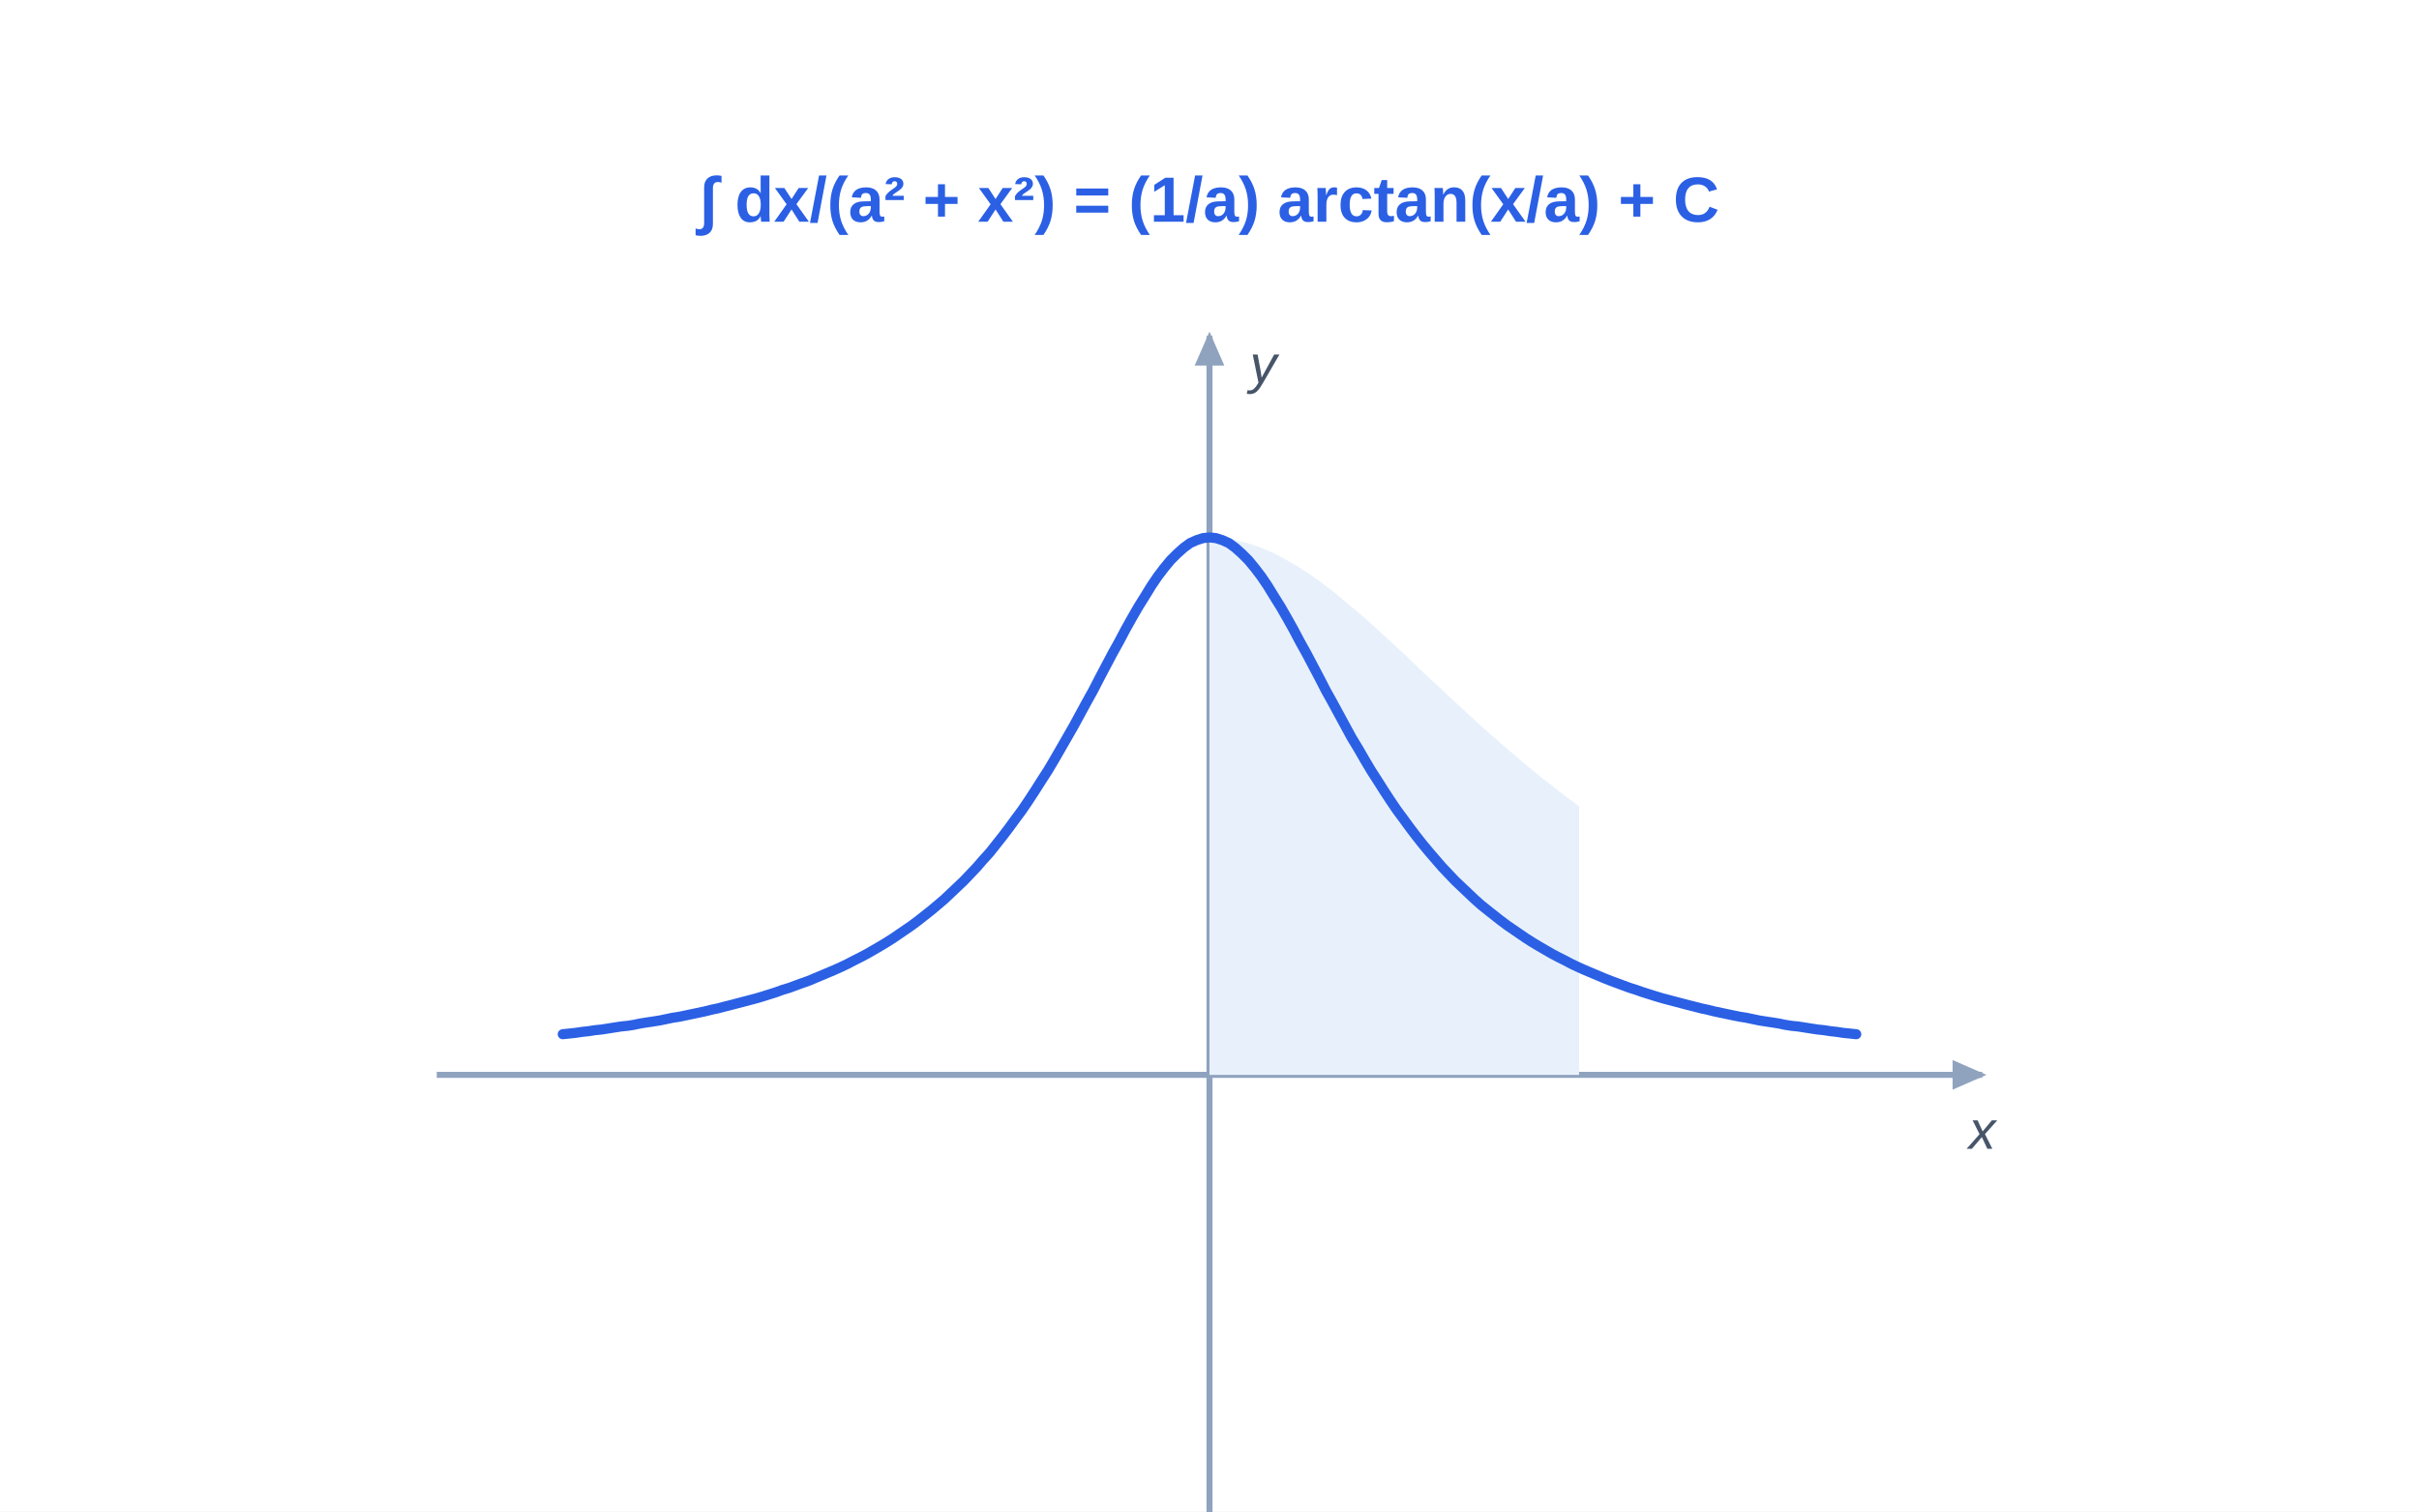
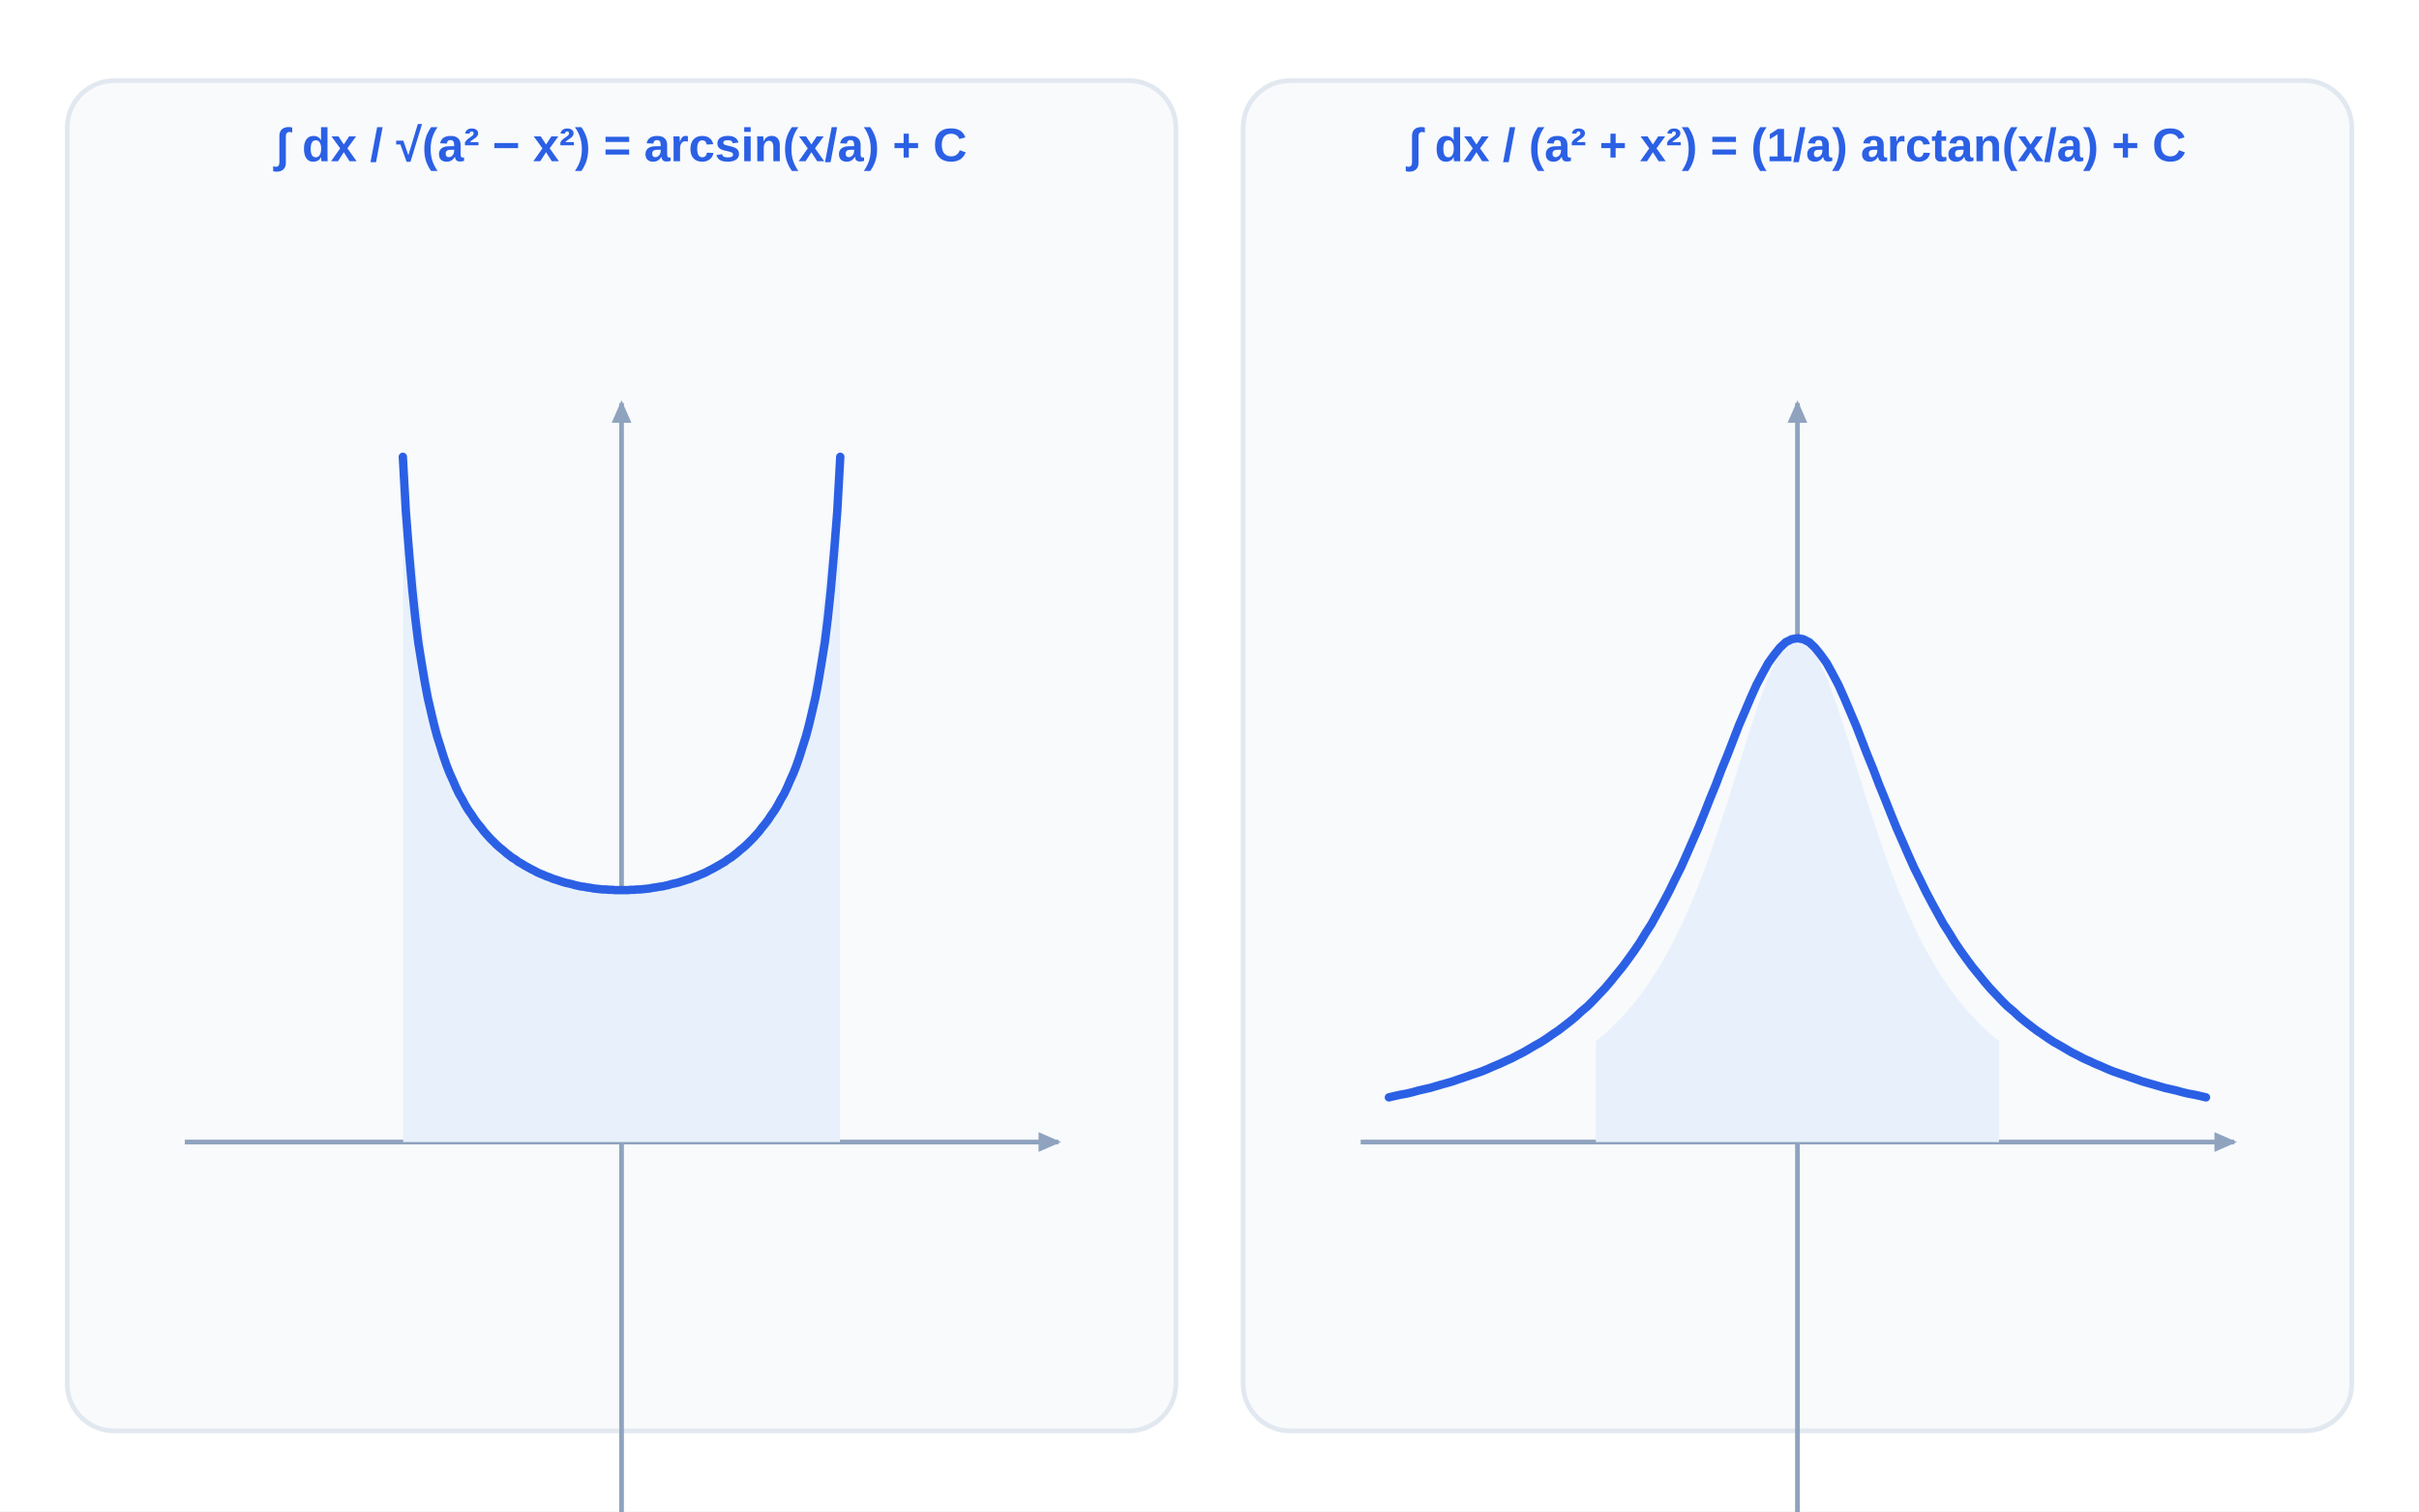
<svg xmlns="http://www.w3.org/2000/svg" viewBox="0 0 720 450">
  <rect width="720" height="450" fill="#FFFFFF" />
  <defs>
-     <marker id="ax" viewBox="0 0 10 10" refX="8" refY="5" markerWidth="7" markerHeight="7" orient="auto">
+     <marker id="ax" viewBox="0 0 10 10" refX="8" refY="5" markerWidth="6" markerHeight="6" orient="auto">
      <path d="M1 1.5L9 5L1 8.5z" fill="#8FA3BF" />
    </marker>
-     <marker id="arr" viewBox="0 0 10 10" refX="8" refY="5" markerWidth="6.5" markerHeight="6.5" orient="auto">
-       <path d="M1 1.5L9 5L1 8.5z" fill="#2B60E5" />
-     </marker>
  </defs>
-   <line x1="130" y1="320" x2="590" y2="320" stroke="#8FA3BF" stroke-width="1.8" marker-end="url(#ax)" />
-   <line x1="360" y1="540" x2="360" y2="100" stroke="#8FA3BF" stroke-width="1.8" marker-end="url(#ax)" />
-   <text x="586" y="342" font-family="Arial,sans-serif" font-size="16" font-style="italic" fill="#475569">x</text>
-   <text x="372" y="114" font-family="Arial,sans-serif" font-size="16" font-style="italic" fill="#475569">y</text>
-   <path d="M 360 320 L 360.0 160.0 L 363.7 160.2 L 367.3 160.7 L 371.0 161.6 L 374.7 162.8 L 378.3 164.3 L 382.0 166.2 L 385.7 168.3 L 389.3 170.6 L 393.0 173.2 L 396.7 176.0 L 400.3 179.0 L 404.0 182.1 L 407.7 185.3 L 411.3 188.6 L 415.0 192.0 L 418.7 195.4 L 422.3 198.9 L 426.0 202.4 L 429.7 205.8 L 433.3 209.2 L 437.0 212.6 L 440.7 216.0 L 444.3 219.2 L 448.0 222.4 L 451.7 225.6 L 455.3 228.6 L 459.0 231.6 L 462.7 234.5 L 466.3 237.3 L 470.0 240.0 L 470 320 Z" fill="#E8F1FB" stroke="none" />
-   <path d="M 167.5 307.9 L 169.4 307.7 L 171.3 307.5 L 173.3 307.2 L 175.2 307.0 L 177.1 306.7 L 179.1 306.5 L 181.0 306.2 L 182.9 305.9 L 184.8 305.6 L 186.8 305.4 L 188.7 305.1 L 190.6 304.7 L 192.5 304.4 L 194.5 304.1 L 196.4 303.8 L 198.3 303.4 L 200.2 303.0 L 202.2 302.7 L 204.1 302.3 L 206.0 301.9 L 207.9 301.5 L 209.8 301.1 L 211.8 300.6 L 213.7 300.2 L 215.6 299.7 L 217.6 299.2 L 219.5 298.7 L 221.4 298.2 L 223.3 297.7 L 225.2 297.2 L 227.2 296.6 L 229.1 296.0 L 231.0 295.4 L 232.9 294.7 L 234.9 294.1 L 236.8 293.4 L 238.7 292.7 L 240.7 292.0 L 242.6 291.2 L 244.5 290.4 L 246.4 289.6 L 248.3 288.8 L 250.3 287.9 L 252.2 287.0 L 254.1 286.0 L 256.1 285.0 L 258.0 284.0 L 259.9 282.9 L 261.8 281.8 L 263.8 280.6 L 265.7 279.4 L 267.6 278.1 L 269.5 276.8 L 271.4 275.5 L 273.4 274.0 L 275.3 272.5 L 277.2 271.0 L 279.1 269.4 L 281.1 267.7 L 283.0 265.9 L 284.9 264.1 L 286.9 262.2 L 288.8 260.2 L 290.7 258.2 L 292.6 256.0 L 294.6 253.8 L 296.5 251.4 L 298.4 249.0 L 300.3 246.5 L 302.2 243.9 L 304.2 241.2 L 306.1 238.4 L 308.0 235.5 L 309.9 232.5 L 311.9 229.4 L 313.8 226.2 L 315.7 222.9 L 317.6 219.6 L 319.6 216.1 L 321.5 212.6 L 323.4 209.1 L 325.4 205.5 L 327.3 201.8 L 329.2 198.2 L 331.1 194.6 L 333.1 191.0 L 335.0 187.4 L 336.9 184.0 L 338.8 180.7 L 340.8 177.5 L 342.7 174.4 L 344.6 171.6 L 346.5 169.1 L 348.4 166.8 L 350.4 164.8 L 352.3 163.1 L 354.2 161.7 L 356.2 160.8 L 358.1 160.2 L 360.0 160.0 L 361.9 160.2 L 363.8 160.8 L 365.8 161.7 L 367.7 163.1 L 369.6 164.8 L 371.6 166.8 L 373.5 169.1 L 375.4 171.6 L 377.3 174.4 L 379.2 177.5 L 381.2 180.7 L 383.1 184.0 L 385.0 187.4 L 386.9 191.0 L 388.9 194.6 L 390.8 198.2 L 392.7 201.8 L 394.6 205.5 L 396.6 209.1 L 398.5 212.6 L 400.4 216.1 L 402.3 219.6 L 404.3 222.9 L 406.2 226.2 L 408.1 229.4 L 410.1 232.5 L 412.0 235.5 L 413.9 238.4 L 415.8 241.2 L 417.8 243.9 L 419.7 246.5 L 421.6 249.0 L 423.5 251.4 L 425.5 253.8 L 427.4 256.0 L 429.3 258.2 L 431.2 260.2 L 433.1 262.2 L 435.1 264.1 L 437.0 265.9 L 438.9 267.7 L 440.8 269.4 L 442.8 271.0 L 444.7 272.5 L 446.6 274.0 L 448.6 275.5 L 450.5 276.8 L 452.4 278.1 L 454.3 279.4 L 456.2 280.6 L 458.2 281.8 L 460.1 282.9 L 462.0 284.0 L 463.9 285.0 L 465.9 286.0 L 467.8 287.0 L 469.7 287.9 L 471.7 288.8 L 473.6 289.6 L 475.5 290.4 L 477.4 291.2 L 479.4 292.0 L 481.3 292.7 L 483.2 293.4 L 485.1 294.1 L 487.0 294.7 L 489.0 295.4 L 490.9 296.0 L 492.8 296.6 L 494.8 297.2 L 496.7 297.7 L 498.6 298.2 L 500.5 298.7 L 502.4 299.2 L 504.4 299.7 L 506.3 300.2 L 508.2 300.6 L 510.2 301.1 L 512.1 301.5 L 514.0 301.9 L 515.9 302.3 L 517.9 302.7 L 519.8 303.0 L 521.7 303.4 L 523.6 303.8 L 525.5 304.1 L 527.5 304.4 L 529.4 304.7 L 531.3 305.1 L 533.2 305.4 L 535.2 305.6 L 537.1 305.9 L 539.0 306.2 L 541.0 306.5 L 542.9 306.7 L 544.8 307.0 L 546.7 307.2 L 548.6 307.5 L 550.6 307.7 L 552.5 307.9" fill="none" stroke="#2B60E5" stroke-width="3" stroke-linecap="round" />
-   <text x="360" y="66" text-anchor="middle" font-family="Arial,sans-serif" font-size="19" font-weight="600" fill="#2B60E5" paint-order="stroke" stroke="#FFFFFF" stroke-width="6" stroke-linejoin="round">∫ dx/(a² + x²) = (1/a) arctan(x/a) + C</text>
+   <rect x="20" y="24" width="330" height="402" rx="14" fill="#F8FAFC" stroke="#E2E8F0" stroke-width="1.4" />
+   <text x="185.0" y="48" text-anchor="middle" font-family="Arial,sans-serif" font-size="14" font-weight="700" fill="#2B60E5">∫ dx / √(a² − x²) = arcsin(x/a) + C</text>
+   <line x1="55" y1="340" x2="315" y2="340" stroke="#8FA3BF" stroke-width="1.4" marker-end="url(#ax)" />
+   <line x1="185" y1="560" x2="185" y2="120" stroke="#8FA3BF" stroke-width="1.4" marker-end="url(#ax)" />
+   <path d="M 120 340 L 120.0 146.4 L 123.2 163.9 L 126.5 194.4 L 129.8 212.3 L 133.0 224.2 L 136.2 232.8 L 139.5 239.4 L 142.8 244.5 L 146.0 248.6 L 149.2 252.0 L 152.5 254.7 L 155.8 257.0 L 159.0 258.9 L 162.2 260.5 L 165.5 261.7 L 168.8 262.8 L 172.0 263.6 L 175.2 264.2 L 178.5 264.7 L 181.8 264.9 L 185.0 265.0 L 188.2 264.9 L 191.5 264.7 L 194.8 264.2 L 198.0 263.6 L 201.2 262.8 L 204.5 261.7 L 207.8 260.5 L 211.0 258.9 L 214.2 257.0 L 217.5 254.7 L 220.8 252.0 L 224.0 248.6 L 227.2 244.5 L 230.5 239.4 L 233.8 232.8 L 237.0 224.2 L 240.2 212.3 L 243.5 194.4 L 246.8 163.9 L 250.0 146.4 L 250 340 Z" fill="#E8F1FB" />
+   <path d="M 119.9 136.0 L 120.8 152.3 L 121.8 165.1 L 122.7 175.4 L 123.6 184.0 L 124.5 191.3 L 125.5 197.5 L 126.4 202.9 L 127.3 207.7 L 128.3 212.0 L 129.2 215.8 L 130.1 219.2 L 131.1 222.3 L 132.0 225.2 L 132.9 227.8 L 133.8 230.1 L 134.8 232.3 L 135.7 234.4 L 136.6 236.3 L 137.6 238.0 L 138.5 239.7 L 139.4 241.2 L 140.4 242.6 L 141.3 244.0 L 142.2 245.2 L 143.2 246.4 L 144.1 247.6 L 145.0 248.6 L 145.9 249.6 L 146.9 250.6 L 147.8 251.5 L 148.7 252.3 L 149.7 253.1 L 150.6 253.9 L 151.5 254.6 L 152.4 255.3 L 153.4 255.9 L 154.3 256.6 L 155.2 257.1 L 156.2 257.7 L 157.1 258.2 L 158.0 258.7 L 159.0 259.2 L 159.9 259.7 L 160.8 260.1 L 161.8 260.5 L 162.7 260.9 L 163.6 261.2 L 164.5 261.6 L 165.5 261.9 L 166.4 262.2 L 167.3 262.5 L 168.3 262.8 L 169.2 263.0 L 170.1 263.2 L 171.1 263.5 L 172.0 263.7 L 172.9 263.9 L 173.8 264.0 L 174.8 264.2 L 175.7 264.3 L 176.6 264.5 L 177.6 264.6 L 178.5 264.7 L 179.4 264.8 L 180.3 264.8 L 181.3 264.9 L 182.2 264.9 L 183.1 265.0 L 184.1 265.0 L 185.0 265.0 L 185.9 265.0 L 186.9 265.0 L 187.8 264.9 L 188.7 264.9 L 189.7 264.8 L 190.6 264.8 L 191.5 264.7 L 192.4 264.6 L 193.4 264.5 L 194.3 264.3 L 195.2 264.2 L 196.2 264.0 L 197.1 263.9 L 198.0 263.7 L 198.9 263.5 L 199.9 263.2 L 200.8 263.0 L 201.7 262.8 L 202.7 262.5 L 203.6 262.2 L 204.5 261.9 L 205.5 261.6 L 206.4 261.2 L 207.3 260.9 L 208.2 260.5 L 209.2 260.1 L 210.1 259.7 L 211.0 259.2 L 212.0 258.7 L 212.9 258.2 L 213.8 257.7 L 214.8 257.1 L 215.7 256.6 L 216.6 255.9 L 217.6 255.3 L 218.5 254.6 L 219.4 253.9 L 220.3 253.1 L 221.3 252.3 L 222.2 251.5 L 223.1 250.6 L 224.1 249.6 L 225.0 248.6 L 225.9 247.6 L 226.8 246.4 L 227.8 245.2 L 228.7 244.0 L 229.6 242.6 L 230.6 241.2 L 231.5 239.7 L 232.4 238.0 L 233.4 236.3 L 234.3 234.4 L 235.2 232.3 L 236.2 230.1 L 237.1 227.8 L 238.0 225.2 L 238.9 222.3 L 239.9 219.2 L 240.8 215.8 L 241.7 212.0 L 242.7 207.7 L 243.6 202.9 L 244.5 197.5 L 245.5 191.3 L 246.4 184.0 L 247.3 175.4 L 248.2 165.1 L 249.2 152.3 L 250.1 136.0" fill="none" stroke="#2B60E5" stroke-width="2.5" stroke-linecap="round" />
+   <rect x="370" y="24" width="330" height="402" rx="14" fill="#F8FAFC" stroke="#E2E8F0" stroke-width="1.4" />
+   <text x="535.0" y="48" text-anchor="middle" font-family="Arial,sans-serif" font-size="14" font-weight="700" fill="#2B60E5">∫ dx / (a² + x²) = (1/a) arctan(x/a) + C</text>
+   <line x1="405" y1="340" x2="665" y2="340" stroke="#8FA3BF" stroke-width="1.4" marker-end="url(#ax)" />
+   <line x1="535" y1="560" x2="535" y2="120" stroke="#8FA3BF" stroke-width="1.4" marker-end="url(#ax)" />
+   <path d="M 475 340 L 475.0 310.0 L 478.0 307.5 L 481.0 304.6 L 484.0 301.4 L 487.0 297.9 L 490.0 293.8 L 493.0 289.3 L 496.0 284.2 L 499.0 278.5 L 502.0 272.1 L 505.0 265.0 L 508.0 257.1 L 511.0 248.5 L 514.0 239.3 L 517.0 229.7 L 520.0 220.0 L 523.0 210.7 L 526.0 202.4 L 529.0 195.8 L 532.0 191.5 L 535.0 190.0 L 538.0 191.5 L 541.0 195.8 L 544.0 202.4 L 547.0 210.7 L 550.0 220.0 L 553.0 229.7 L 556.0 239.3 L 559.0 248.5 L 562.0 257.1 L 565.0 265.0 L 568.0 272.1 L 571.0 278.5 L 574.0 284.2 L 577.0 289.3 L 580.0 293.8 L 583.0 297.9 L 586.0 301.4 L 589.0 304.6 L 592.0 307.5 L 595.0 310.0 L 595 340 Z" fill="#E8F1FB" />
+   <path d="M 413.4 326.7 L 415.1 326.3 L 416.9 325.9 L 418.6 325.6 L 420.3 325.2 L 422.1 324.7 L 423.8 324.3 L 425.6 323.9 L 427.3 323.4 L 429.0 322.9 L 430.8 322.4 L 432.5 321.9 L 434.2 321.3 L 436.0 320.7 L 437.7 320.1 L 439.5 319.5 L 441.2 318.9 L 442.9 318.2 L 444.7 317.4 L 446.4 316.7 L 448.1 315.9 L 449.9 315.1 L 451.6 314.2 L 453.4 313.3 L 455.1 312.3 L 456.8 311.3 L 458.6 310.3 L 460.3 309.2 L 462.0 308.0 L 463.8 306.8 L 465.5 305.5 L 467.3 304.1 L 469.0 302.7 L 470.7 301.1 L 472.5 299.6 L 474.2 297.9 L 475.9 296.1 L 477.7 294.2 L 479.4 292.2 L 481.1 290.1 L 482.9 287.9 L 484.6 285.6 L 486.4 283.1 L 488.1 280.6 L 489.8 277.8 L 491.6 275.0 L 493.3 271.9 L 495.0 268.8 L 496.8 265.4 L 498.5 261.9 L 500.3 258.3 L 502.0 254.5 L 503.7 250.6 L 505.5 246.5 L 507.2 242.3 L 508.9 238.0 L 510.7 233.6 L 512.4 229.1 L 514.2 224.7 L 515.9 220.3 L 517.6 215.9 L 519.4 211.7 L 521.1 207.7 L 522.8 203.9 L 524.6 200.5 L 526.3 197.4 L 528.1 194.9 L 529.8 192.8 L 531.5 191.2 L 533.3 190.3 L 535.0 190.0 L 536.7 190.3 L 538.5 191.2 L 540.2 192.8 L 541.9 194.9 L 543.7 197.4 L 545.4 200.5 L 547.2 203.9 L 548.9 207.7 L 550.6 211.7 L 552.4 215.9 L 554.1 220.3 L 555.8 224.7 L 557.6 229.1 L 559.3 233.6 L 561.1 238.0 L 562.8 242.3 L 564.5 246.5 L 566.3 250.6 L 568.0 254.5 L 569.7 258.3 L 571.5 261.9 L 573.2 265.4 L 575.0 268.8 L 576.7 271.9 L 578.4 275.0 L 580.2 277.8 L 581.9 280.6 L 583.6 283.1 L 585.4 285.6 L 587.1 287.9 L 588.9 290.1 L 590.6 292.2 L 592.3 294.2 L 594.1 296.1 L 595.8 297.9 L 597.5 299.6 L 599.3 301.1 L 601.0 302.7 L 602.7 304.1 L 604.5 305.5 L 606.2 306.8 L 608.0 308.0 L 609.7 309.2 L 611.4 310.3 L 613.2 311.3 L 614.9 312.3 L 616.6 313.3 L 618.4 314.2 L 620.1 315.1 L 621.9 315.9 L 623.6 316.7 L 625.3 317.4 L 627.1 318.2 L 628.8 318.9 L 630.5 319.5 L 632.3 320.1 L 634.0 320.7 L 635.8 321.3 L 637.5 321.9 L 639.2 322.4 L 641.0 322.9 L 642.7 323.4 L 644.4 323.9 L 646.2 324.3 L 647.9 324.7 L 649.7 325.2 L 651.4 325.6 L 653.1 325.9 L 654.9 326.3 L 656.6 326.7" fill="none" stroke="#2B60E5" stroke-width="2.5" stroke-linecap="round" />
</svg>
